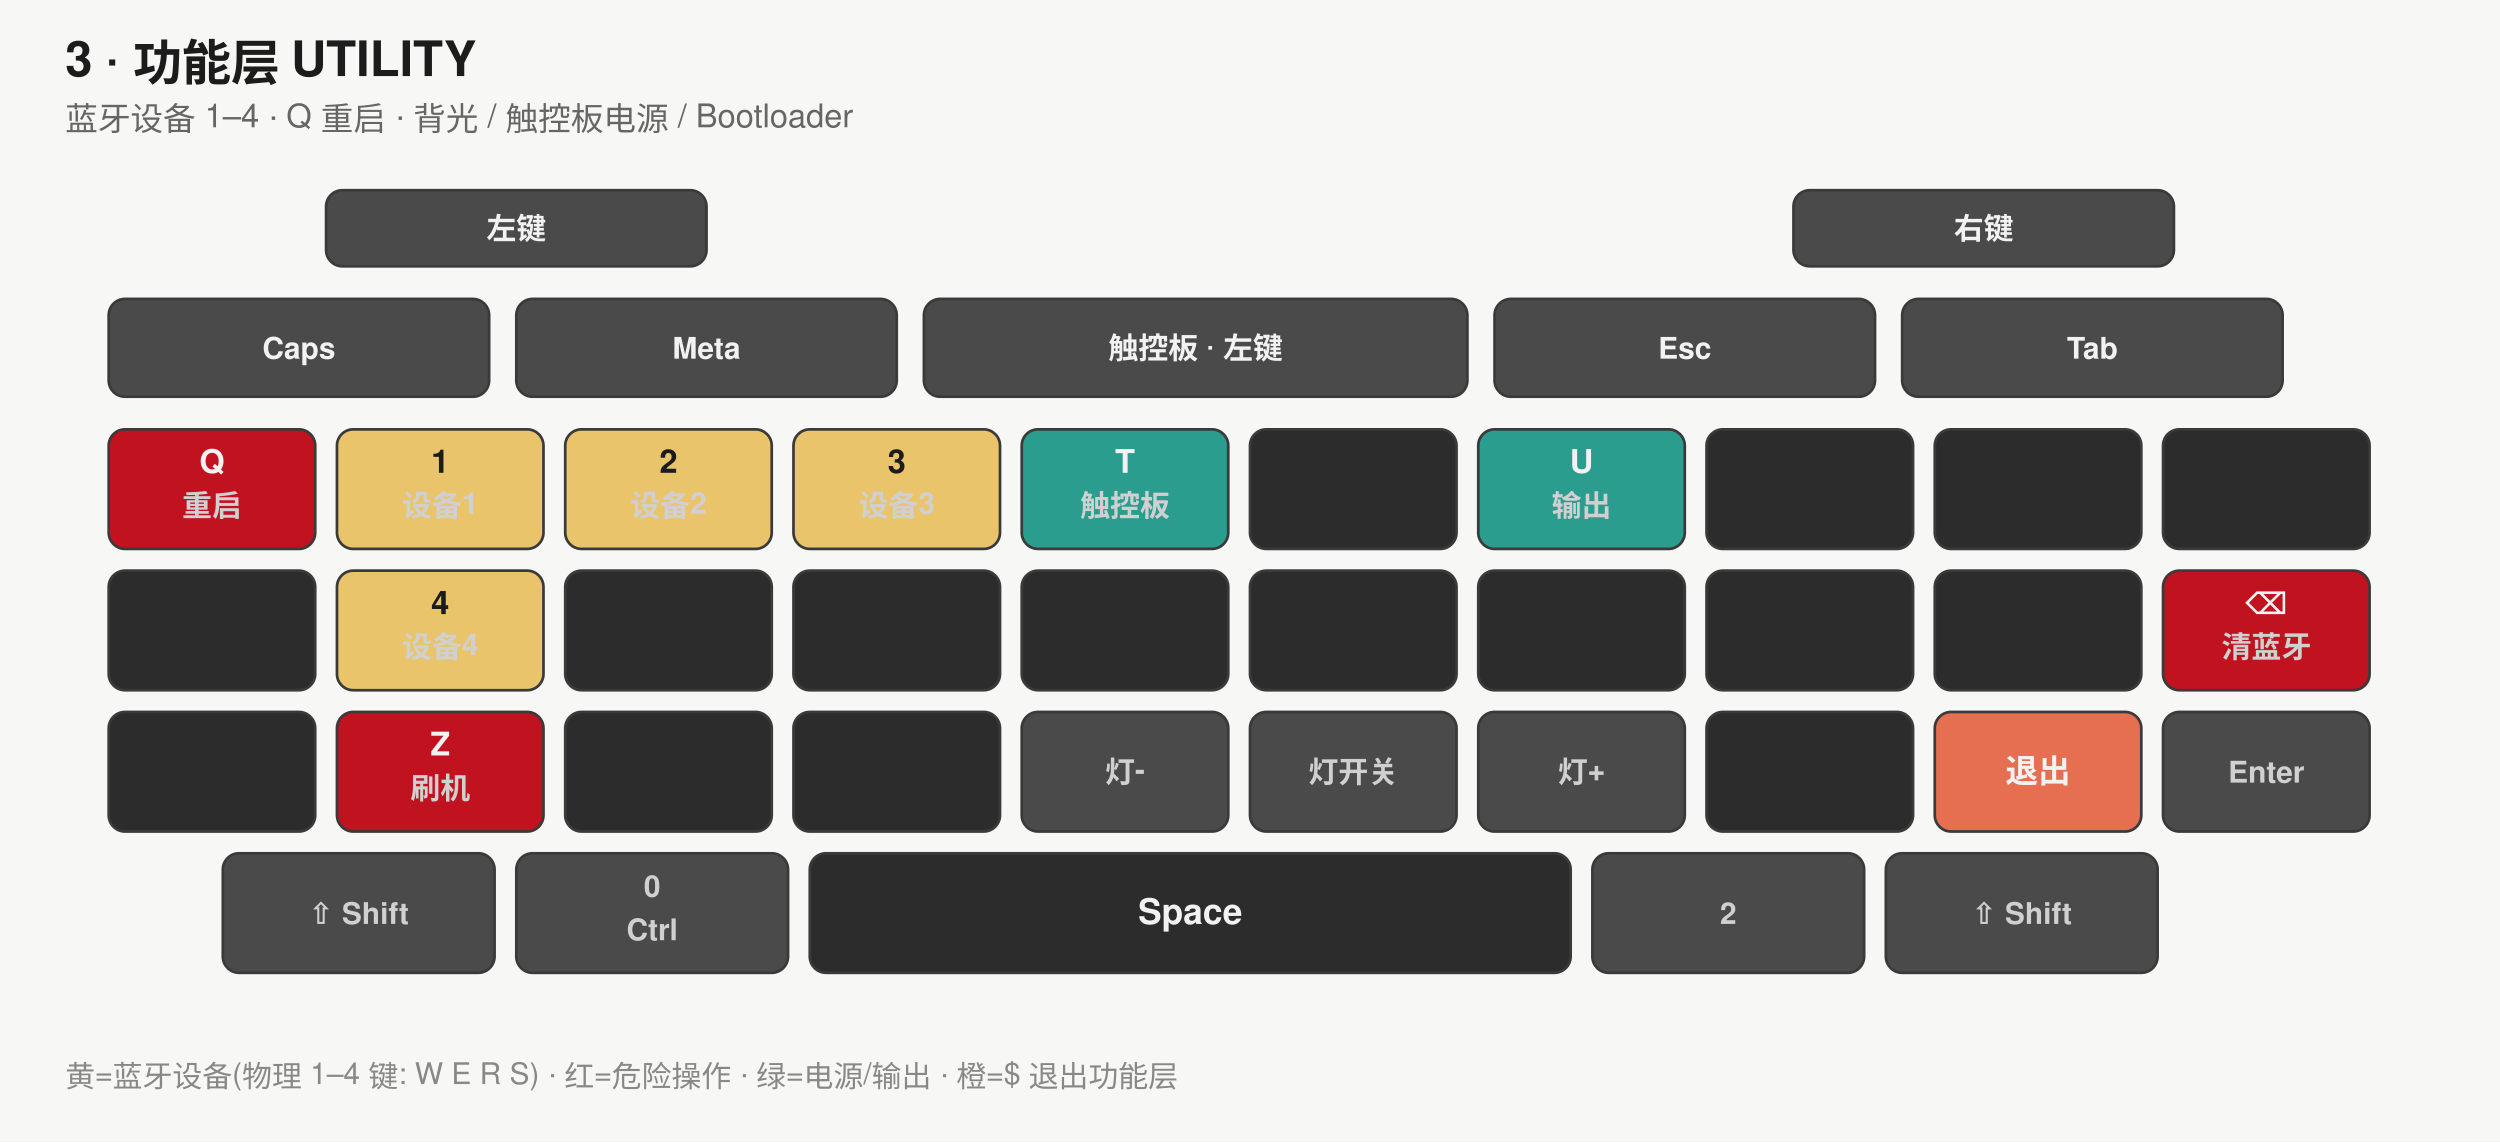
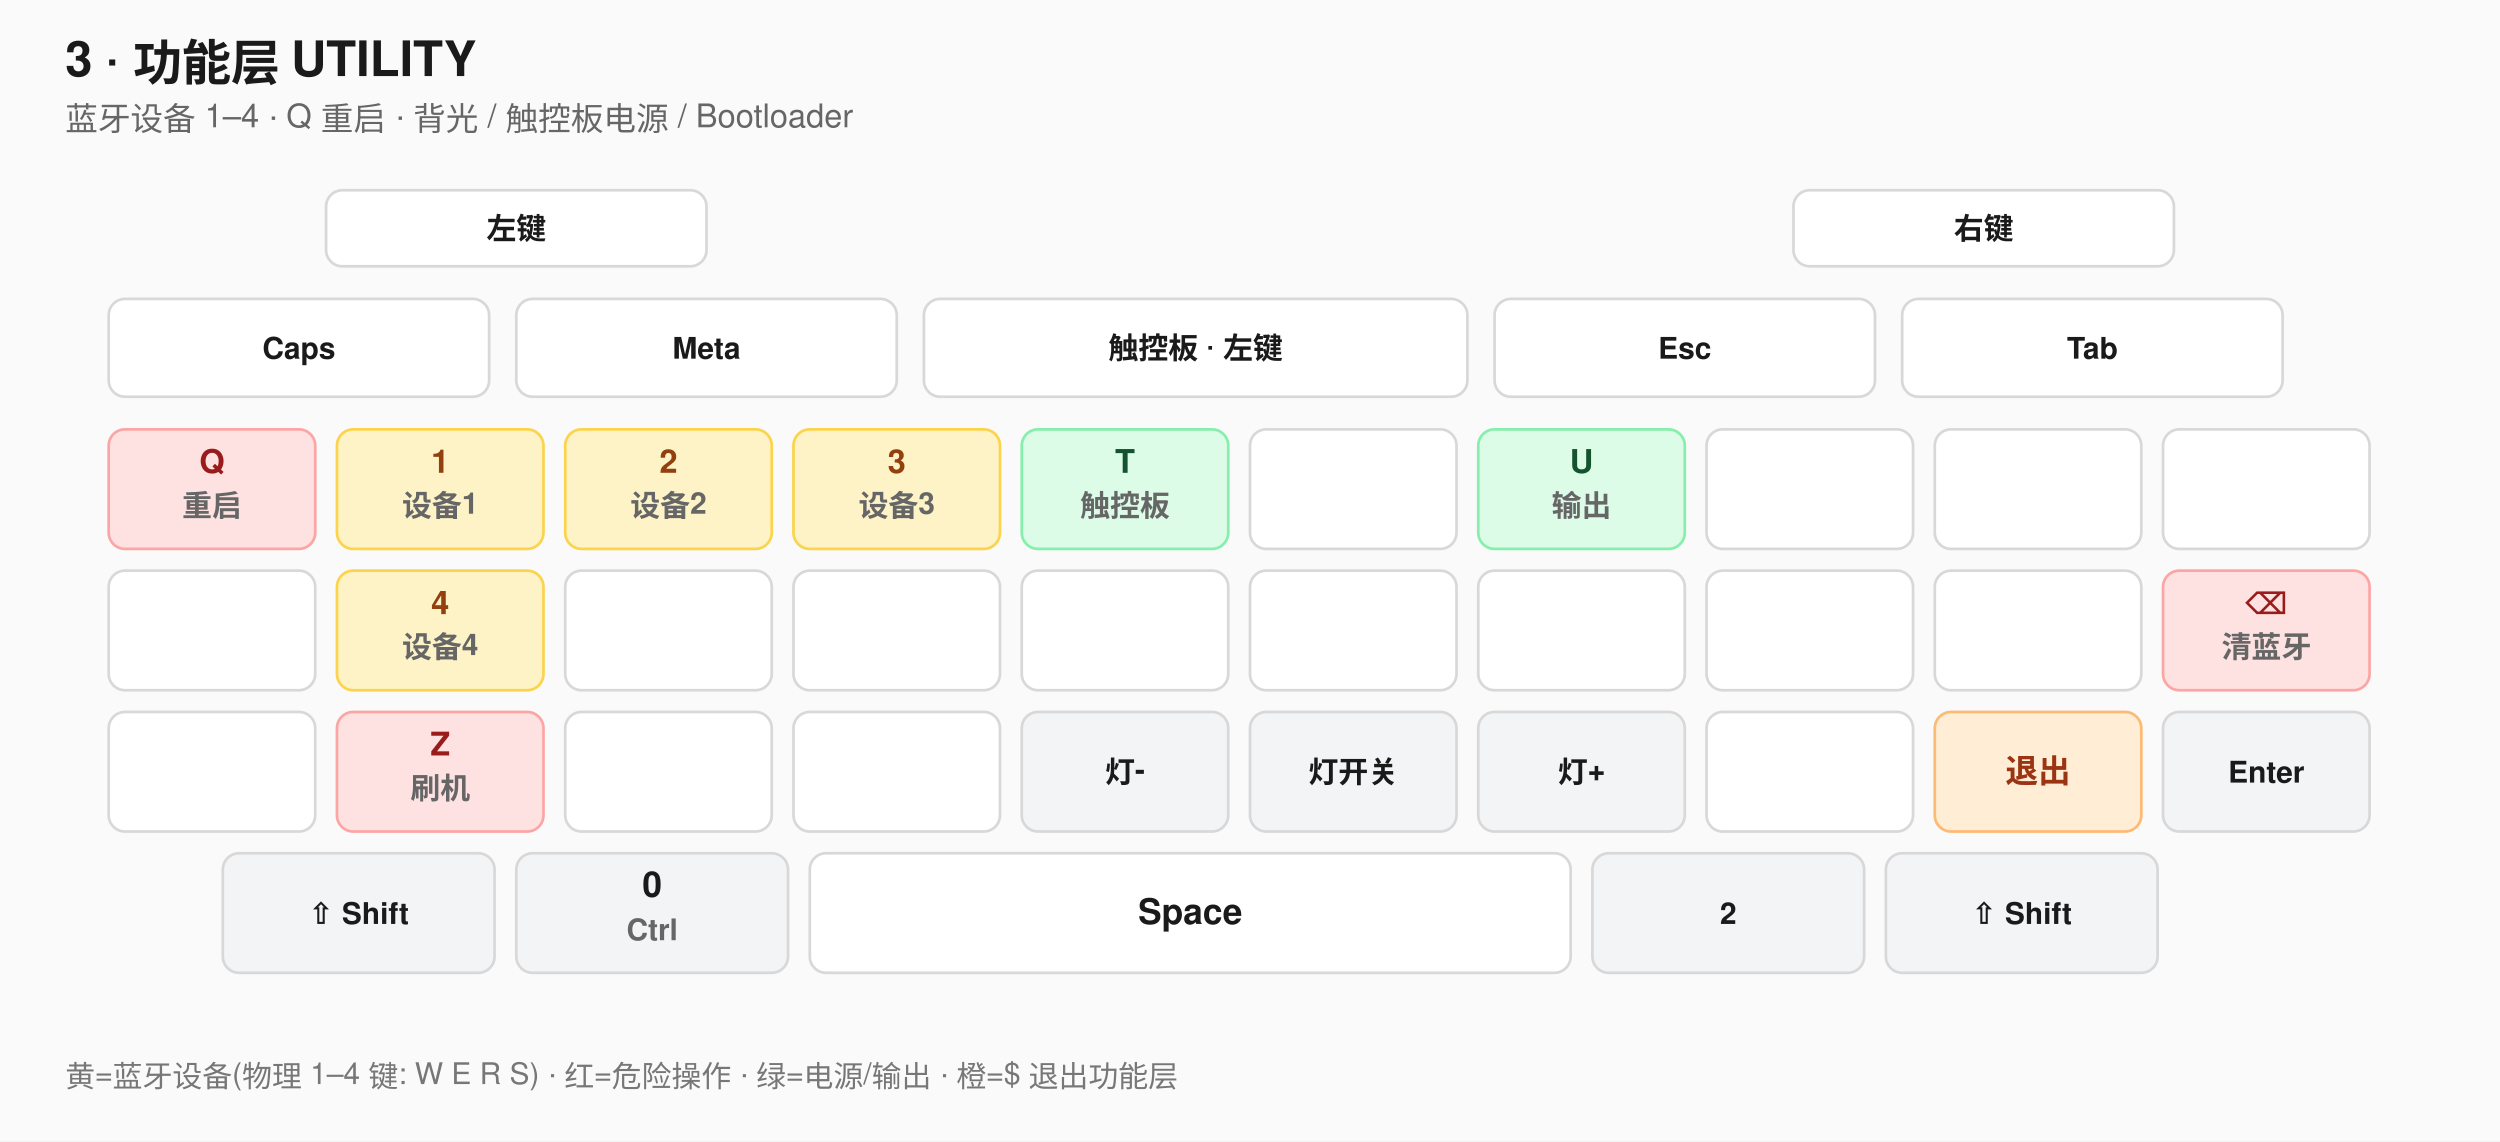
<svg xmlns="http://www.w3.org/2000/svg" width="920" height="420" viewBox="0 0 920 420" role="img">
-   <rect width="920" height="420" fill="#f7f7f5" />
-   <text x="24" y="28" fill="#1c1c1c" font-family="Helvetica, Arial, sans-serif" font-size="18" font-weight="700">3 · 功能层 UTILITY</text>
+   <rect width="920" height="420" fill="#fafafa" />
+   <text x="24" y="28" fill="#1a1a1a" font-family="Helvetica, Arial, sans-serif" font-size="18" font-weight="700">3 · 功能层 UTILITY</text>
  <text x="24" y="48" fill="#666666" font-family="Helvetica, Arial, sans-serif" font-size="12">蓝牙设备 1–4 · Q 重启 · 背光 / 触控板电源 / Bootloader</text>
-   <rect x="120" y="70" width="140" height="28" rx="6" fill="#4a4a4a" stroke="#3a3a3a" />
-   <text x="190.0" y="88.0" text-anchor="middle" fill="#f2f2f2" font-family="Helvetica, Arial, sans-serif" font-size="11" font-weight="700">左键</text>
-   <rect x="660" y="70" width="140" height="28" rx="6" fill="#4a4a4a" stroke="#3a3a3a" />
-   <text x="730.0" y="88.0" text-anchor="middle" fill="#f2f2f2" font-family="Helvetica, Arial, sans-serif" font-size="11" font-weight="700">右键</text>
-   <rect x="40" y="110" width="140" height="36" rx="6" fill="#4a4a4a" stroke="#3a3a3a" />
-   <text x="110.0" y="132.0" text-anchor="middle" fill="#f2f2f2" font-family="Helvetica, Arial, sans-serif" font-size="11" font-weight="700">Caps</text>
-   <rect x="190" y="110" width="140" height="36" rx="6" fill="#4a4a4a" stroke="#3a3a3a" />
-   <text x="260.0" y="132.0" text-anchor="middle" fill="#f2f2f2" font-family="Helvetica, Arial, sans-serif" font-size="11" font-weight="700">Meta</text>
-   <rect x="340" y="110" width="200" height="36" rx="6" fill="#4a4a4a" stroke="#3a3a3a" />
-   <text x="440.0" y="132.0" text-anchor="middle" fill="#f2f2f2" font-family="Helvetica, Arial, sans-serif" font-size="11" font-weight="700">触控板 · 左键</text>
-   <rect x="550" y="110" width="140" height="36" rx="6" fill="#4a4a4a" stroke="#3a3a3a" />
-   <text x="620.0" y="132.0" text-anchor="middle" fill="#f2f2f2" font-family="Helvetica, Arial, sans-serif" font-size="11" font-weight="700">Esc</text>
-   <rect x="700" y="110" width="140" height="36" rx="6" fill="#4a4a4a" stroke="#3a3a3a" />
-   <text x="770.0" y="132.0" text-anchor="middle" fill="#f2f2f2" font-family="Helvetica, Arial, sans-serif" font-size="11" font-weight="700">Tab</text>
-   <rect x="40" y="158" width="76" height="44" rx="6" fill="#c1121f" stroke="#3a3a3a" />
-   <text x="78.0" y="174.0" text-anchor="middle" fill="#f2f2f2" font-family="Helvetica, Arial, sans-serif" font-size="12" font-weight="700">Q</text>
-   <text x="78.0" y="190.0" text-anchor="middle" fill="#d0d0d0" font-family="Helvetica, Arial, sans-serif" font-size="11" font-weight="600">重启</text>
-   <rect x="124" y="158" width="76" height="44" rx="6" fill="#e9c46a" stroke="#3a3a3a" />
-   <text x="162.0" y="174.0" text-anchor="middle" fill="#1c1c1c" font-family="Helvetica, Arial, sans-serif" font-size="12" font-weight="700">1</text>
-   <text x="162.0" y="190.0" text-anchor="middle" fill="#d0d0d0" font-family="Helvetica, Arial, sans-serif" font-size="11" font-weight="600">设备1</text>
-   <rect x="208" y="158" width="76" height="44" rx="6" fill="#e9c46a" stroke="#3a3a3a" />
-   <text x="246.0" y="174.0" text-anchor="middle" fill="#1c1c1c" font-family="Helvetica, Arial, sans-serif" font-size="12" font-weight="700">2</text>
-   <text x="246.0" y="190.0" text-anchor="middle" fill="#d0d0d0" font-family="Helvetica, Arial, sans-serif" font-size="11" font-weight="600">设备2</text>
-   <rect x="292" y="158" width="76" height="44" rx="6" fill="#e9c46a" stroke="#3a3a3a" />
-   <text x="330.0" y="174.0" text-anchor="middle" fill="#1c1c1c" font-family="Helvetica, Arial, sans-serif" font-size="12" font-weight="700">3</text>
-   <text x="330.0" y="190.0" text-anchor="middle" fill="#d0d0d0" font-family="Helvetica, Arial, sans-serif" font-size="11" font-weight="600">设备3</text>
-   <rect x="376" y="158" width="76" height="44" rx="6" fill="#2a9d8f" stroke="#3a3a3a" />
-   <text x="414.0" y="174.0" text-anchor="middle" fill="#f2f2f2" font-family="Helvetica, Arial, sans-serif" font-size="12" font-weight="700">T</text>
-   <text x="414.0" y="190.0" text-anchor="middle" fill="#d0d0d0" font-family="Helvetica, Arial, sans-serif" font-size="11" font-weight="600">触控板</text>
-   <rect x="460" y="158" width="76" height="44" rx="6" fill="#2c2c2c" stroke="#3a3a3a" />
-   <text x="498.0" y="184.0" text-anchor="middle" fill="#f2f2f2" font-family="Helvetica, Arial, sans-serif" font-size="13" font-weight="700" />
-   <rect x="544" y="158" width="76" height="44" rx="6" fill="#2a9d8f" stroke="#3a3a3a" />
-   <text x="582.0" y="174.0" text-anchor="middle" fill="#f2f2f2" font-family="Helvetica, Arial, sans-serif" font-size="12" font-weight="700">U</text>
-   <text x="582.0" y="190.0" text-anchor="middle" fill="#d0d0d0" font-family="Helvetica, Arial, sans-serif" font-size="11" font-weight="600">输出</text>
-   <rect x="628" y="158" width="76" height="44" rx="6" fill="#2c2c2c" stroke="#3a3a3a" />
-   <text x="666.0" y="184.0" text-anchor="middle" fill="#f2f2f2" font-family="Helvetica, Arial, sans-serif" font-size="13" font-weight="700" />
-   <rect x="712" y="158" width="76" height="44" rx="6" fill="#2c2c2c" stroke="#3a3a3a" />
-   <text x="750.0" y="184.0" text-anchor="middle" fill="#f2f2f2" font-family="Helvetica, Arial, sans-serif" font-size="13" font-weight="700" />
-   <rect x="796" y="158" width="76" height="44" rx="6" fill="#2c2c2c" stroke="#3a3a3a" />
-   <text x="834.0" y="184.0" text-anchor="middle" fill="#f2f2f2" font-family="Helvetica, Arial, sans-serif" font-size="13" font-weight="700" />
-   <rect x="40" y="210" width="76" height="44" rx="6" fill="#2c2c2c" stroke="#3a3a3a" />
-   <text x="78.0" y="236.0" text-anchor="middle" fill="#f2f2f2" font-family="Helvetica, Arial, sans-serif" font-size="13" font-weight="700" />
-   <rect x="124" y="210" width="76" height="44" rx="6" fill="#e9c46a" stroke="#3a3a3a" />
-   <text x="162.0" y="226.0" text-anchor="middle" fill="#1c1c1c" font-family="Helvetica, Arial, sans-serif" font-size="12" font-weight="700">4</text>
-   <text x="162.0" y="242.0" text-anchor="middle" fill="#d0d0d0" font-family="Helvetica, Arial, sans-serif" font-size="11" font-weight="600">设备4</text>
-   <rect x="208" y="210" width="76" height="44" rx="6" fill="#2c2c2c" stroke="#3a3a3a" />
-   <text x="246.0" y="236.0" text-anchor="middle" fill="#f2f2f2" font-family="Helvetica, Arial, sans-serif" font-size="13" font-weight="700" />
-   <rect x="292" y="210" width="76" height="44" rx="6" fill="#2c2c2c" stroke="#3a3a3a" />
-   <text x="330.0" y="236.0" text-anchor="middle" fill="#f2f2f2" font-family="Helvetica, Arial, sans-serif" font-size="13" font-weight="700" />
-   <rect x="376" y="210" width="76" height="44" rx="6" fill="#2c2c2c" stroke="#3a3a3a" />
-   <text x="414.0" y="236.0" text-anchor="middle" fill="#f2f2f2" font-family="Helvetica, Arial, sans-serif" font-size="13" font-weight="700" />
-   <rect x="460" y="210" width="76" height="44" rx="6" fill="#2c2c2c" stroke="#3a3a3a" />
-   <text x="498.0" y="236.0" text-anchor="middle" fill="#f2f2f2" font-family="Helvetica, Arial, sans-serif" font-size="13" font-weight="700" />
-   <rect x="544" y="210" width="76" height="44" rx="6" fill="#2c2c2c" stroke="#3a3a3a" />
-   <text x="582.0" y="236.0" text-anchor="middle" fill="#f2f2f2" font-family="Helvetica, Arial, sans-serif" font-size="13" font-weight="700" />
-   <rect x="628" y="210" width="76" height="44" rx="6" fill="#2c2c2c" stroke="#3a3a3a" />
-   <text x="666.0" y="236.0" text-anchor="middle" fill="#f2f2f2" font-family="Helvetica, Arial, sans-serif" font-size="13" font-weight="700" />
-   <rect x="712" y="210" width="76" height="44" rx="6" fill="#2c2c2c" stroke="#3a3a3a" />
-   <text x="750.0" y="236.0" text-anchor="middle" fill="#f2f2f2" font-family="Helvetica, Arial, sans-serif" font-size="13" font-weight="700" />
-   <rect x="796" y="210" width="76" height="44" rx="6" fill="#c1121f" stroke="#3a3a3a" />
-   <text x="834.0" y="226.0" text-anchor="middle" fill="#f2f2f2" font-family="Helvetica, Arial, sans-serif" font-size="11" font-weight="700">⌫</text>
-   <text x="834.0" y="242.0" text-anchor="middle" fill="#d0d0d0" font-family="Helvetica, Arial, sans-serif" font-size="11" font-weight="600">清蓝牙</text>
-   <rect x="40" y="262" width="76" height="44" rx="6" fill="#2c2c2c" stroke="#3a3a3a" />
-   <text x="78.0" y="288.0" text-anchor="middle" fill="#f2f2f2" font-family="Helvetica, Arial, sans-serif" font-size="13" font-weight="700" />
-   <rect x="124" y="262" width="76" height="44" rx="6" fill="#c1121f" stroke="#3a3a3a" />
-   <text x="162.0" y="278.0" text-anchor="middle" fill="#f2f2f2" font-family="Helvetica, Arial, sans-serif" font-size="12" font-weight="700">Z</text>
-   <text x="162.0" y="294.0" text-anchor="middle" fill="#d0d0d0" font-family="Helvetica, Arial, sans-serif" font-size="11" font-weight="600">刷机</text>
-   <rect x="208" y="262" width="76" height="44" rx="6" fill="#2c2c2c" stroke="#3a3a3a" />
-   <text x="246.0" y="288.0" text-anchor="middle" fill="#f2f2f2" font-family="Helvetica, Arial, sans-serif" font-size="13" font-weight="700" />
-   <rect x="292" y="262" width="76" height="44" rx="6" fill="#2c2c2c" stroke="#3a3a3a" />
-   <text x="330.0" y="288.0" text-anchor="middle" fill="#f2f2f2" font-family="Helvetica, Arial, sans-serif" font-size="13" font-weight="700" />
-   <rect x="376" y="262" width="76" height="44" rx="6" fill="#4a4a4a" stroke="#3a3a3a" />
-   <text x="414.0" y="288.0" text-anchor="middle" fill="#d0d0d0" font-family="Helvetica, Arial, sans-serif" font-size="11" font-weight="700">灯-</text>
-   <rect x="460" y="262" width="76" height="44" rx="6" fill="#4a4a4a" stroke="#3a3a3a" />
-   <text x="498.0" y="288.0" text-anchor="middle" fill="#d0d0d0" font-family="Helvetica, Arial, sans-serif" font-size="11" font-weight="700">灯开关</text>
-   <rect x="544" y="262" width="76" height="44" rx="6" fill="#4a4a4a" stroke="#3a3a3a" />
-   <text x="582.0" y="288.0" text-anchor="middle" fill="#d0d0d0" font-family="Helvetica, Arial, sans-serif" font-size="11" font-weight="700">灯+</text>
-   <rect x="628" y="262" width="76" height="44" rx="6" fill="#2c2c2c" stroke="#3a3a3a" />
-   <text x="666.0" y="288.0" text-anchor="middle" fill="#f2f2f2" font-family="Helvetica, Arial, sans-serif" font-size="13" font-weight="700" />
-   <rect x="712" y="262" width="76" height="44" rx="6" fill="#e76f51" stroke="#3a3a3a" />
-   <text x="750.0" y="288.0" text-anchor="middle" fill="#f2f2f2" font-family="Helvetica, Arial, sans-serif" font-size="12" font-weight="700">退出</text>
-   <rect x="796" y="262" width="76" height="44" rx="6" fill="#4a4a4a" stroke="#3a3a3a" />
-   <text x="834.0" y="288.0" text-anchor="middle" fill="#d0d0d0" font-family="Helvetica, Arial, sans-serif" font-size="11" font-weight="700">Enter</text>
-   <rect x="82" y="314" width="100" height="44" rx="6" fill="#4a4a4a" stroke="#3a3a3a" />
-   <text x="132.0" y="340.0" text-anchor="middle" fill="#d0d0d0" font-family="Helvetica, Arial, sans-serif" font-size="11" font-weight="700">⇧ Shift</text>
-   <rect x="190" y="314" width="100" height="44" rx="6" fill="#4a4a4a" stroke="#3a3a3a" />
-   <text x="240.0" y="330.0" text-anchor="middle" fill="#d0d0d0" font-family="Helvetica, Arial, sans-serif" font-size="11" font-weight="700">0</text>
-   <text x="240.0" y="346.0" text-anchor="middle" fill="#d0d0d0" font-family="Helvetica, Arial, sans-serif" font-size="11" font-weight="600">Ctrl</text>
-   <rect x="298" y="314" width="280" height="44" rx="6" fill="#2c2c2c" stroke="#3a3a3a" />
-   <text x="438.0" y="340.0" text-anchor="middle" fill="#f2f2f2" font-family="Helvetica, Arial, sans-serif" font-size="13" font-weight="700">Space</text>
-   <rect x="586" y="314" width="100" height="44" rx="6" fill="#4a4a4a" stroke="#3a3a3a" />
-   <text x="636.0" y="340.0" text-anchor="middle" fill="#d0d0d0" font-family="Helvetica, Arial, sans-serif" font-size="11" font-weight="700">2</text>
-   <rect x="694" y="314" width="100" height="44" rx="6" fill="#4a4a4a" stroke="#3a3a3a" />
-   <text x="744.0" y="340.0" text-anchor="middle" fill="#d0d0d0" font-family="Helvetica, Arial, sans-serif" font-size="11" font-weight="700">⇧ Shift</text>
-   <text x="24" y="400" fill="#888888" font-family="Helvetica, Arial, sans-serif" font-size="11">黄=蓝牙设备(物理 1–4 键: W E R S) · 红=危险操作 · 绿=电源/输出 · 橙=$ 退出功能层</text>
+   <rect x="120" y="70" width="140" height="28" rx="6" fill="#ffffff" stroke="#d8d8d8" />
+   <text x="190.0" y="88.0" text-anchor="middle" fill="#1a1a1a" font-family="Helvetica, Arial, sans-serif" font-size="11" font-weight="700">左键</text>
+   <rect x="660" y="70" width="140" height="28" rx="6" fill="#ffffff" stroke="#d8d8d8" />
+   <text x="730.0" y="88.0" text-anchor="middle" fill="#1a1a1a" font-family="Helvetica, Arial, sans-serif" font-size="11" font-weight="700">右键</text>
+   <rect x="40" y="110" width="140" height="36" rx="6" fill="#ffffff" stroke="#d8d8d8" />
+   <text x="110.0" y="132.0" text-anchor="middle" fill="#1a1a1a" font-family="Helvetica, Arial, sans-serif" font-size="11" font-weight="700">Caps</text>
+   <rect x="190" y="110" width="140" height="36" rx="6" fill="#ffffff" stroke="#d8d8d8" />
+   <text x="260.0" y="132.0" text-anchor="middle" fill="#1a1a1a" font-family="Helvetica, Arial, sans-serif" font-size="11" font-weight="700">Meta</text>
+   <rect x="340" y="110" width="200" height="36" rx="6" fill="#ffffff" stroke="#d8d8d8" />
+   <text x="440.0" y="132.0" text-anchor="middle" fill="#1a1a1a" font-family="Helvetica, Arial, sans-serif" font-size="11" font-weight="700">触控板 · 左键</text>
+   <rect x="550" y="110" width="140" height="36" rx="6" fill="#ffffff" stroke="#d8d8d8" />
+   <text x="620.0" y="132.0" text-anchor="middle" fill="#1a1a1a" font-family="Helvetica, Arial, sans-serif" font-size="11" font-weight="700">Esc</text>
+   <rect x="700" y="110" width="140" height="36" rx="6" fill="#ffffff" stroke="#d8d8d8" />
+   <text x="770.0" y="132.0" text-anchor="middle" fill="#1a1a1a" font-family="Helvetica, Arial, sans-serif" font-size="11" font-weight="700">Tab</text>
+   <rect x="40" y="158" width="76" height="44" rx="6" fill="#fee2e2" stroke="#fca5a5" />
+   <text x="78.0" y="174.0" text-anchor="middle" fill="#991b1b" font-family="Helvetica, Arial, sans-serif" font-size="12" font-weight="700">Q</text>
+   <text x="78.0" y="190.0" text-anchor="middle" fill="#666666" font-family="Helvetica, Arial, sans-serif" font-size="11" font-weight="600">重启</text>
+   <rect x="124" y="158" width="76" height="44" rx="6" fill="#fef3c7" stroke="#fcd34d" />
+   <text x="162.0" y="174.0" text-anchor="middle" fill="#92400e" font-family="Helvetica, Arial, sans-serif" font-size="12" font-weight="700">1</text>
+   <text x="162.0" y="190.0" text-anchor="middle" fill="#666666" font-family="Helvetica, Arial, sans-serif" font-size="11" font-weight="600">设备1</text>
+   <rect x="208" y="158" width="76" height="44" rx="6" fill="#fef3c7" stroke="#fcd34d" />
+   <text x="246.0" y="174.0" text-anchor="middle" fill="#92400e" font-family="Helvetica, Arial, sans-serif" font-size="12" font-weight="700">2</text>
+   <text x="246.0" y="190.0" text-anchor="middle" fill="#666666" font-family="Helvetica, Arial, sans-serif" font-size="11" font-weight="600">设备2</text>
+   <rect x="292" y="158" width="76" height="44" rx="6" fill="#fef3c7" stroke="#fcd34d" />
+   <text x="330.0" y="174.0" text-anchor="middle" fill="#92400e" font-family="Helvetica, Arial, sans-serif" font-size="12" font-weight="700">3</text>
+   <text x="330.0" y="190.0" text-anchor="middle" fill="#666666" font-family="Helvetica, Arial, sans-serif" font-size="11" font-weight="600">设备3</text>
+   <rect x="376" y="158" width="76" height="44" rx="6" fill="#dcfce7" stroke="#86efac" />
+   <text x="414.0" y="174.0" text-anchor="middle" fill="#14532d" font-family="Helvetica, Arial, sans-serif" font-size="12" font-weight="700">T</text>
+   <text x="414.0" y="190.0" text-anchor="middle" fill="#666666" font-family="Helvetica, Arial, sans-serif" font-size="11" font-weight="600">触控板</text>
+   <rect x="460" y="158" width="76" height="44" rx="6" fill="#ffffff" stroke="#d8d8d8" />
+   <text x="498.0" y="184.0" text-anchor="middle" fill="#1a1a1a" font-family="Helvetica, Arial, sans-serif" font-size="13" font-weight="700" />
+   <rect x="544" y="158" width="76" height="44" rx="6" fill="#dcfce7" stroke="#86efac" />
+   <text x="582.0" y="174.0" text-anchor="middle" fill="#14532d" font-family="Helvetica, Arial, sans-serif" font-size="12" font-weight="700">U</text>
+   <text x="582.0" y="190.0" text-anchor="middle" fill="#666666" font-family="Helvetica, Arial, sans-serif" font-size="11" font-weight="600">输出</text>
+   <rect x="628" y="158" width="76" height="44" rx="6" fill="#ffffff" stroke="#d8d8d8" />
+   <text x="666.0" y="184.0" text-anchor="middle" fill="#1a1a1a" font-family="Helvetica, Arial, sans-serif" font-size="13" font-weight="700" />
+   <rect x="712" y="158" width="76" height="44" rx="6" fill="#ffffff" stroke="#d8d8d8" />
+   <text x="750.0" y="184.0" text-anchor="middle" fill="#1a1a1a" font-family="Helvetica, Arial, sans-serif" font-size="13" font-weight="700" />
+   <rect x="796" y="158" width="76" height="44" rx="6" fill="#ffffff" stroke="#d8d8d8" />
+   <text x="834.0" y="184.0" text-anchor="middle" fill="#1a1a1a" font-family="Helvetica, Arial, sans-serif" font-size="13" font-weight="700" />
+   <rect x="40" y="210" width="76" height="44" rx="6" fill="#ffffff" stroke="#d8d8d8" />
+   <text x="78.0" y="236.0" text-anchor="middle" fill="#1a1a1a" font-family="Helvetica, Arial, sans-serif" font-size="13" font-weight="700" />
+   <rect x="124" y="210" width="76" height="44" rx="6" fill="#fef3c7" stroke="#fcd34d" />
+   <text x="162.0" y="226.0" text-anchor="middle" fill="#92400e" font-family="Helvetica, Arial, sans-serif" font-size="12" font-weight="700">4</text>
+   <text x="162.0" y="242.0" text-anchor="middle" fill="#666666" font-family="Helvetica, Arial, sans-serif" font-size="11" font-weight="600">设备4</text>
+   <rect x="208" y="210" width="76" height="44" rx="6" fill="#ffffff" stroke="#d8d8d8" />
+   <text x="246.0" y="236.0" text-anchor="middle" fill="#1a1a1a" font-family="Helvetica, Arial, sans-serif" font-size="13" font-weight="700" />
+   <rect x="292" y="210" width="76" height="44" rx="6" fill="#ffffff" stroke="#d8d8d8" />
+   <text x="330.0" y="236.0" text-anchor="middle" fill="#1a1a1a" font-family="Helvetica, Arial, sans-serif" font-size="13" font-weight="700" />
+   <rect x="376" y="210" width="76" height="44" rx="6" fill="#ffffff" stroke="#d8d8d8" />
+   <text x="414.0" y="236.0" text-anchor="middle" fill="#1a1a1a" font-family="Helvetica, Arial, sans-serif" font-size="13" font-weight="700" />
+   <rect x="460" y="210" width="76" height="44" rx="6" fill="#ffffff" stroke="#d8d8d8" />
+   <text x="498.0" y="236.0" text-anchor="middle" fill="#1a1a1a" font-family="Helvetica, Arial, sans-serif" font-size="13" font-weight="700" />
+   <rect x="544" y="210" width="76" height="44" rx="6" fill="#ffffff" stroke="#d8d8d8" />
+   <text x="582.0" y="236.0" text-anchor="middle" fill="#1a1a1a" font-family="Helvetica, Arial, sans-serif" font-size="13" font-weight="700" />
+   <rect x="628" y="210" width="76" height="44" rx="6" fill="#ffffff" stroke="#d8d8d8" />
+   <text x="666.0" y="236.0" text-anchor="middle" fill="#1a1a1a" font-family="Helvetica, Arial, sans-serif" font-size="13" font-weight="700" />
+   <rect x="712" y="210" width="76" height="44" rx="6" fill="#ffffff" stroke="#d8d8d8" />
+   <text x="750.0" y="236.0" text-anchor="middle" fill="#1a1a1a" font-family="Helvetica, Arial, sans-serif" font-size="13" font-weight="700" />
+   <rect x="796" y="210" width="76" height="44" rx="6" fill="#fee2e2" stroke="#fca5a5" />
+   <text x="834.0" y="226.0" text-anchor="middle" fill="#991b1b" font-family="Helvetica, Arial, sans-serif" font-size="11" font-weight="700">⌫</text>
+   <text x="834.0" y="242.0" text-anchor="middle" fill="#666666" font-family="Helvetica, Arial, sans-serif" font-size="11" font-weight="600">清蓝牙</text>
+   <rect x="40" y="262" width="76" height="44" rx="6" fill="#ffffff" stroke="#d8d8d8" />
+   <text x="78.0" y="288.0" text-anchor="middle" fill="#1a1a1a" font-family="Helvetica, Arial, sans-serif" font-size="13" font-weight="700" />
+   <rect x="124" y="262" width="76" height="44" rx="6" fill="#fee2e2" stroke="#fca5a5" />
+   <text x="162.0" y="278.0" text-anchor="middle" fill="#991b1b" font-family="Helvetica, Arial, sans-serif" font-size="12" font-weight="700">Z</text>
+   <text x="162.0" y="294.0" text-anchor="middle" fill="#666666" font-family="Helvetica, Arial, sans-serif" font-size="11" font-weight="600">刷机</text>
+   <rect x="208" y="262" width="76" height="44" rx="6" fill="#ffffff" stroke="#d8d8d8" />
+   <text x="246.0" y="288.0" text-anchor="middle" fill="#1a1a1a" font-family="Helvetica, Arial, sans-serif" font-size="13" font-weight="700" />
+   <rect x="292" y="262" width="76" height="44" rx="6" fill="#ffffff" stroke="#d8d8d8" />
+   <text x="330.0" y="288.0" text-anchor="middle" fill="#1a1a1a" font-family="Helvetica, Arial, sans-serif" font-size="13" font-weight="700" />
+   <rect x="376" y="262" width="76" height="44" rx="6" fill="#f3f4f6" stroke="#d8d8d8" />
+   <text x="414.0" y="288.0" text-anchor="middle" fill="#1a1a1a" font-family="Helvetica, Arial, sans-serif" font-size="11" font-weight="700">灯-</text>
+   <rect x="460" y="262" width="76" height="44" rx="6" fill="#f3f4f6" stroke="#d8d8d8" />
+   <text x="498.0" y="288.0" text-anchor="middle" fill="#1a1a1a" font-family="Helvetica, Arial, sans-serif" font-size="11" font-weight="700">灯开关</text>
+   <rect x="544" y="262" width="76" height="44" rx="6" fill="#f3f4f6" stroke="#d8d8d8" />
+   <text x="582.0" y="288.0" text-anchor="middle" fill="#1a1a1a" font-family="Helvetica, Arial, sans-serif" font-size="11" font-weight="700">灯+</text>
+   <rect x="628" y="262" width="76" height="44" rx="6" fill="#ffffff" stroke="#d8d8d8" />
+   <text x="666.0" y="288.0" text-anchor="middle" fill="#1a1a1a" font-family="Helvetica, Arial, sans-serif" font-size="13" font-weight="700" />
+   <rect x="712" y="262" width="76" height="44" rx="6" fill="#ffedd5" stroke="#fdba74" />
+   <text x="750.0" y="288.0" text-anchor="middle" fill="#9a3412" font-family="Helvetica, Arial, sans-serif" font-size="12" font-weight="700">退出</text>
+   <rect x="796" y="262" width="76" height="44" rx="6" fill="#f3f4f6" stroke="#d8d8d8" />
+   <text x="834.0" y="288.0" text-anchor="middle" fill="#1a1a1a" font-family="Helvetica, Arial, sans-serif" font-size="11" font-weight="700">Enter</text>
+   <rect x="82" y="314" width="100" height="44" rx="6" fill="#f3f4f6" stroke="#d8d8d8" />
+   <text x="132.0" y="340.0" text-anchor="middle" fill="#1a1a1a" font-family="Helvetica, Arial, sans-serif" font-size="11" font-weight="700">⇧ Shift</text>
+   <rect x="190" y="314" width="100" height="44" rx="6" fill="#f3f4f6" stroke="#d8d8d8" />
+   <text x="240.0" y="330.0" text-anchor="middle" fill="#1a1a1a" font-family="Helvetica, Arial, sans-serif" font-size="13" font-weight="700">0</text>
+   <text x="240.0" y="346.0" text-anchor="middle" fill="#666666" font-family="Helvetica, Arial, sans-serif" font-size="11" font-weight="600">Ctrl</text>
+   <rect x="298" y="314" width="280" height="44" rx="6" fill="#ffffff" stroke="#d8d8d8" />
+   <text x="438.0" y="340.0" text-anchor="middle" fill="#1a1a1a" font-family="Helvetica, Arial, sans-serif" font-size="13" font-weight="700">Space</text>
+   <rect x="586" y="314" width="100" height="44" rx="6" fill="#f3f4f6" stroke="#d8d8d8" />
+   <text x="636.0" y="340.0" text-anchor="middle" fill="#1a1a1a" font-family="Helvetica, Arial, sans-serif" font-size="11" font-weight="700">2</text>
+   <rect x="694" y="314" width="100" height="44" rx="6" fill="#f3f4f6" stroke="#d8d8d8" />
+   <text x="744.0" y="340.0" text-anchor="middle" fill="#1a1a1a" font-family="Helvetica, Arial, sans-serif" font-size="11" font-weight="700">⇧ Shift</text>
+   <text x="24" y="400" fill="#777777" font-family="Helvetica, Arial, sans-serif" font-size="11">黄=蓝牙设备(物理 1–4 键: W E R S) · 红=危险操作 · 绿=电源/输出 · 橙=$ 退出功能层</text>
</svg>
